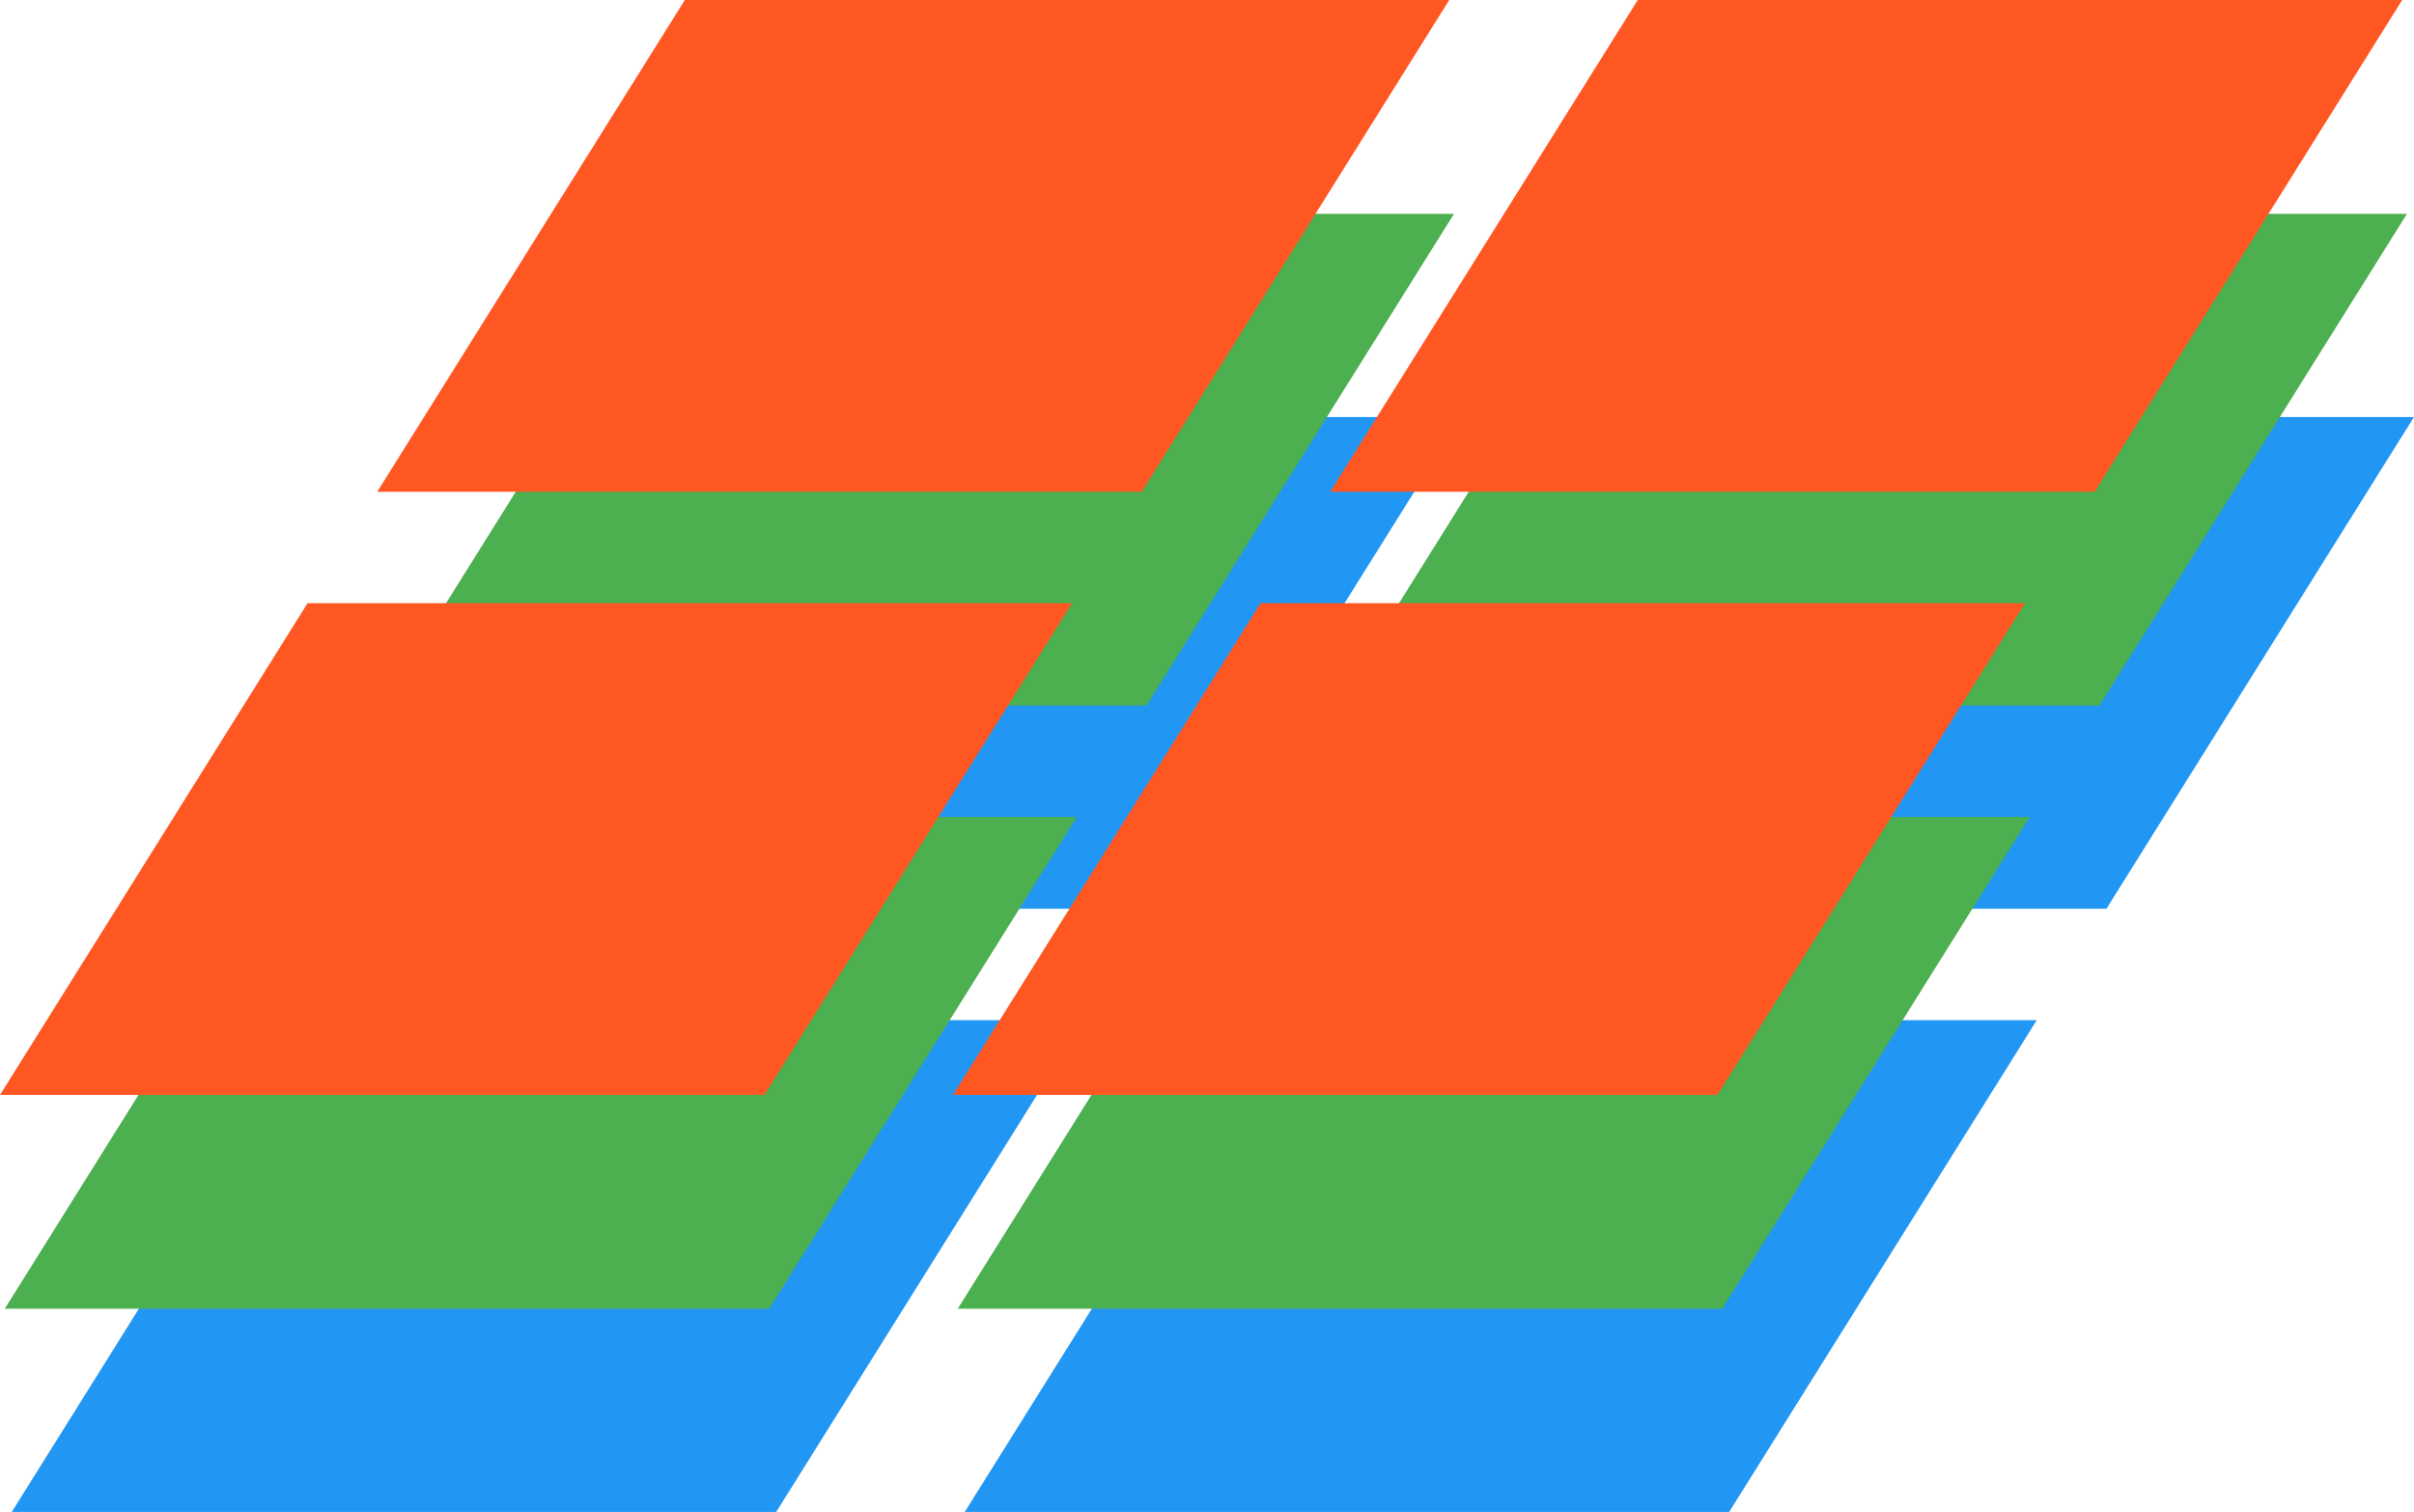
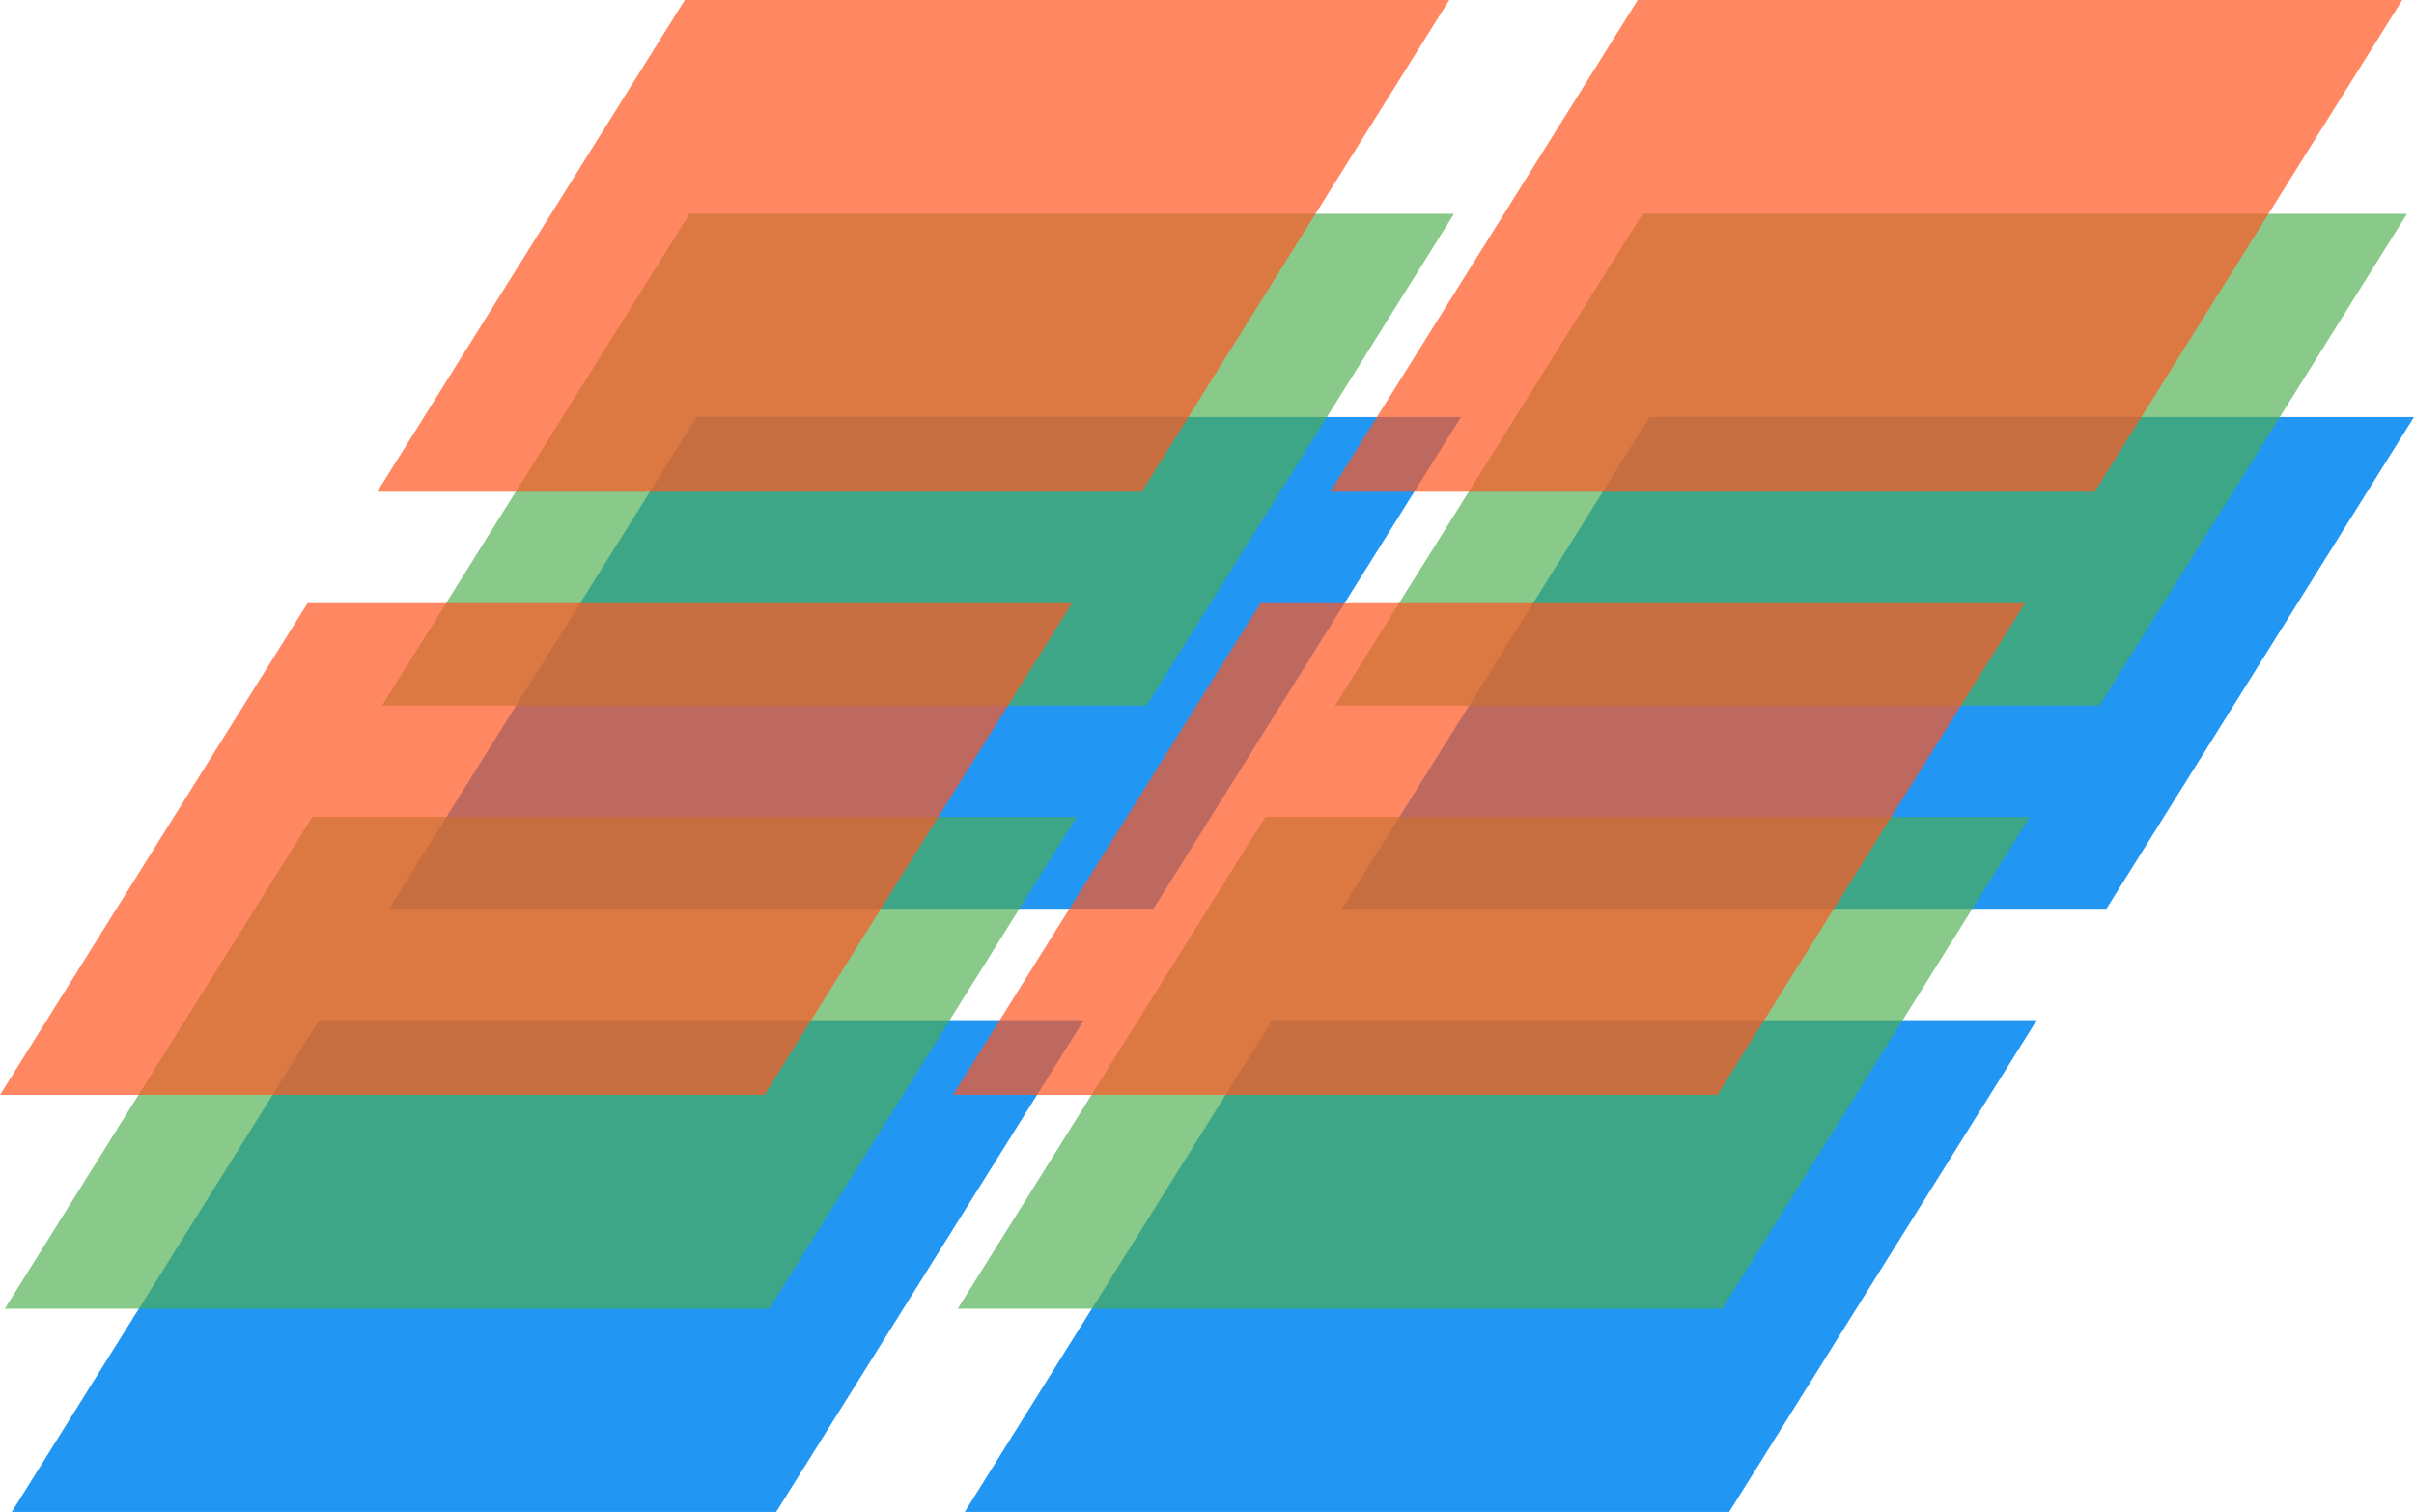
<svg xmlns="http://www.w3.org/2000/svg" width="97.654mm" height="61.167mm" viewBox="0 0 97.654 61.167" version="1.1" id="svg961">
  <defs id="defs955" />
  <g id="layer1" transform="translate(-42.87758,-86.47438)">
    <g id="g1224" style="display:inline;fill:#2196f3;fill-opacity:1" transform="matrix(0.8247484,0,-0.3172159,0.5072299,59.62446,51.70696)">
      <g transform="translate(1.870887,3.741773)" id="g1210" style="fill:#2196f3;fill-opacity:1">
        <rect style="fill:#2196f3;fill-opacity:1;stroke:none;stroke-width:0.375;stroke-linecap:round;stroke-miterlimit:4;stroke-dasharray:none;stroke-dashoffset:0.24;stroke-opacity:1" id="rect1204" width="37.495" height="39.222" x="51.147" y="146.171" />
        <rect y="146.171" x="97.889" height="39.222" width="37.495" id="rect1206" style="fill:#2196f3;fill-opacity:1;stroke:none;stroke-width:0.375;stroke-linecap:round;stroke-miterlimit:4;stroke-dasharray:none;stroke-dashoffset:0.24;stroke-opacity:1" />
      </g>
      <g transform="translate(1.870887,-44.36674)" id="g1216" style="fill:#2196f3;fill-opacity:1">
        <rect y="146.171" x="51.147" height="39.222" width="37.495" id="rect1212" style="fill:#2196f3;fill-opacity:1;stroke:none;stroke-width:0.375;stroke-linecap:round;stroke-miterlimit:4;stroke-dasharray:none;stroke-dashoffset:0.24;stroke-opacity:1" />
        <rect style="fill:#2196f3;fill-opacity:1;stroke:none;stroke-width:0.375;stroke-linecap:round;stroke-miterlimit:4;stroke-dasharray:none;stroke-dashoffset:0.24;stroke-opacity:1" id="rect1214" width="37.495" height="39.222" x="97.889" y="146.171" />
      </g>
    </g>
-     <g id="g1224-7" style="display:inline;fill:#4caf50;fill-opacity:1" transform="matrix(0.8247484,0,-0.3172159,0.5072299,59.34098,43.48597)">
-       <g transform="translate(1.870887,3.741773)" id="g1210-7" style="fill:#4caf50;fill-opacity:1">
-         <rect style="fill:#4caf50;fill-opacity:1;stroke:none;stroke-width:0.375;stroke-linecap:round;stroke-miterlimit:4;stroke-dasharray:none;stroke-dashoffset:0.24;stroke-opacity:1" id="rect1204-6" width="37.495" height="39.222" x="51.147" y="146.171" />
-         <rect y="146.171" x="97.889" height="39.222" width="37.495" id="rect1206-7" style="fill:#4caf50;fill-opacity:1;stroke:none;stroke-width:0.375;stroke-linecap:round;stroke-miterlimit:4;stroke-dasharray:none;stroke-dashoffset:0.24;stroke-opacity:1" />
+     <g id="g1224-7" style="display:inline;fill:#4caf50;fill-opacity:0.659" transform="matrix(0.8247484,0,-0.3172159,0.5072299,59.34098,43.48597)">
+       <g transform="translate(1.870887,3.741773)" id="g1210-7" style="fill:#4caf50;fill-opacity:0.659">
+         <rect style="fill:#4caf50;fill-opacity:0.659;stroke:none;stroke-width:0.375;stroke-linecap:round;stroke-miterlimit:4;stroke-dasharray:none;stroke-dashoffset:0.24;stroke-opacity:1" id="rect1204-6" width="37.495" height="39.222" x="51.147" y="146.171" />
+         <rect y="146.171" x="97.889" height="39.222" width="37.495" id="rect1206-7" style="fill:#4caf50;fill-opacity:0.659;stroke:none;stroke-width:0.375;stroke-linecap:round;stroke-miterlimit:4;stroke-dasharray:none;stroke-dashoffset:0.24;stroke-opacity:1" />
      </g>
-       <g transform="translate(1.870887,-44.36674)" id="g1216-3" style="fill:#4caf50;fill-opacity:1">
-         <rect y="146.171" x="51.147" height="39.222" width="37.495" id="rect1212-6" style="fill:#4caf50;fill-opacity:1;stroke:none;stroke-width:0.375;stroke-linecap:round;stroke-miterlimit:4;stroke-dasharray:none;stroke-dashoffset:0.24;stroke-opacity:1" />
-         <rect style="fill:#4caf50;fill-opacity:1;stroke:none;stroke-width:0.375;stroke-linecap:round;stroke-miterlimit:4;stroke-dasharray:none;stroke-dashoffset:0.24;stroke-opacity:1" id="rect1214-5" width="37.495" height="39.222" x="97.889" y="146.171" />
+       <g transform="translate(1.870887,-44.36674)" id="g1216-3" style="fill:#4caf50;fill-opacity:0.659">
+         <rect y="146.171" x="51.147" height="39.222" width="37.495" id="rect1212-6" style="fill:#4caf50;fill-opacity:0.659;stroke:none;stroke-width:0.375;stroke-linecap:round;stroke-miterlimit:4;stroke-dasharray:none;stroke-dashoffset:0.24;stroke-opacity:1" />
+         <rect style="fill:#4caf50;fill-opacity:0.659;stroke:none;stroke-width:0.375;stroke-linecap:round;stroke-miterlimit:4;stroke-dasharray:none;stroke-dashoffset:0.24;stroke-opacity:1" id="rect1214-5" width="37.495" height="39.222" x="97.889" y="146.171" />
      </g>
    </g>
-     <g id="g1224-7-3" style="display:inline;fill:#ff5722;fill-opacity:1" transform="matrix(0.8247484,0,-0.3172159,0.5072299,59.14778,34.8363)">
-       <g transform="translate(1.870887,3.741773)" id="g1210-7-9" style="fill:#ff5722;fill-opacity:1">
-         <rect style="fill:#ff5722;fill-opacity:1;stroke:none;stroke-width:0.375;stroke-linecap:round;stroke-miterlimit:4;stroke-dasharray:none;stroke-dashoffset:0.24;stroke-opacity:1" id="rect1204-6-4" width="37.495" height="39.222" x="51.147" y="146.171" />
-         <rect y="146.171" x="97.889" height="39.222" width="37.495" id="rect1206-7-8" style="fill:#ff5722;fill-opacity:1;stroke:none;stroke-width:0.375;stroke-linecap:round;stroke-miterlimit:4;stroke-dasharray:none;stroke-dashoffset:0.24;stroke-opacity:1" />
+     <g id="g1224-7-3" style="display:inline;fill:#ff5722;fill-opacity:0.704" transform="matrix(0.8247484,0,-0.3172159,0.5072299,59.14778,34.8363)">
+       <g transform="translate(1.870887,3.741773)" id="g1210-7-9" style="fill:#ff5722;fill-opacity:0.704">
+         <rect style="fill:#ff5722;fill-opacity:0.704;stroke:none;stroke-width:0.375;stroke-linecap:round;stroke-miterlimit:4;stroke-dasharray:none;stroke-dashoffset:0.24;stroke-opacity:1" id="rect1204-6-4" width="37.495" height="39.222" x="51.147" y="146.171" />
+         <rect y="146.171" x="97.889" height="39.222" width="37.495" id="rect1206-7-8" style="fill:#ff5722;fill-opacity:0.704;stroke:none;stroke-width:0.375;stroke-linecap:round;stroke-miterlimit:4;stroke-dasharray:none;stroke-dashoffset:0.24;stroke-opacity:1" />
      </g>
-       <g transform="translate(1.870887,-44.36674)" id="g1216-3-1" style="fill:#ff5722;fill-opacity:1">
-         <rect y="146.171" x="51.147" height="39.222" width="37.495" id="rect1212-6-2" style="fill:#ff5722;fill-opacity:1;stroke:none;stroke-width:0.375;stroke-linecap:round;stroke-miterlimit:4;stroke-dasharray:none;stroke-dashoffset:0.24;stroke-opacity:1" />
-         <rect style="fill:#ff5722;fill-opacity:1;stroke:none;stroke-width:0.375;stroke-linecap:round;stroke-miterlimit:4;stroke-dasharray:none;stroke-dashoffset:0.24;stroke-opacity:1" id="rect1214-5-9" width="37.495" height="39.222" x="97.889" y="146.171" />
+       <g transform="translate(1.870887,-44.36674)" id="g1216-3-1" style="fill:#ff5722;fill-opacity:0.704">
+         <rect y="146.171" x="51.147" height="39.222" width="37.495" id="rect1212-6-2" style="fill:#ff5722;fill-opacity:0.704;stroke:none;stroke-width:0.375;stroke-linecap:round;stroke-miterlimit:4;stroke-dasharray:none;stroke-dashoffset:0.24;stroke-opacity:1" />
+         <rect style="fill:#ff5722;fill-opacity:0.704;stroke:none;stroke-width:0.375;stroke-linecap:round;stroke-miterlimit:4;stroke-dasharray:none;stroke-dashoffset:0.24;stroke-opacity:1" id="rect1214-5-9" width="37.495" height="39.222" x="97.889" y="146.171" />
      </g>
    </g>
  </g>
</svg>
